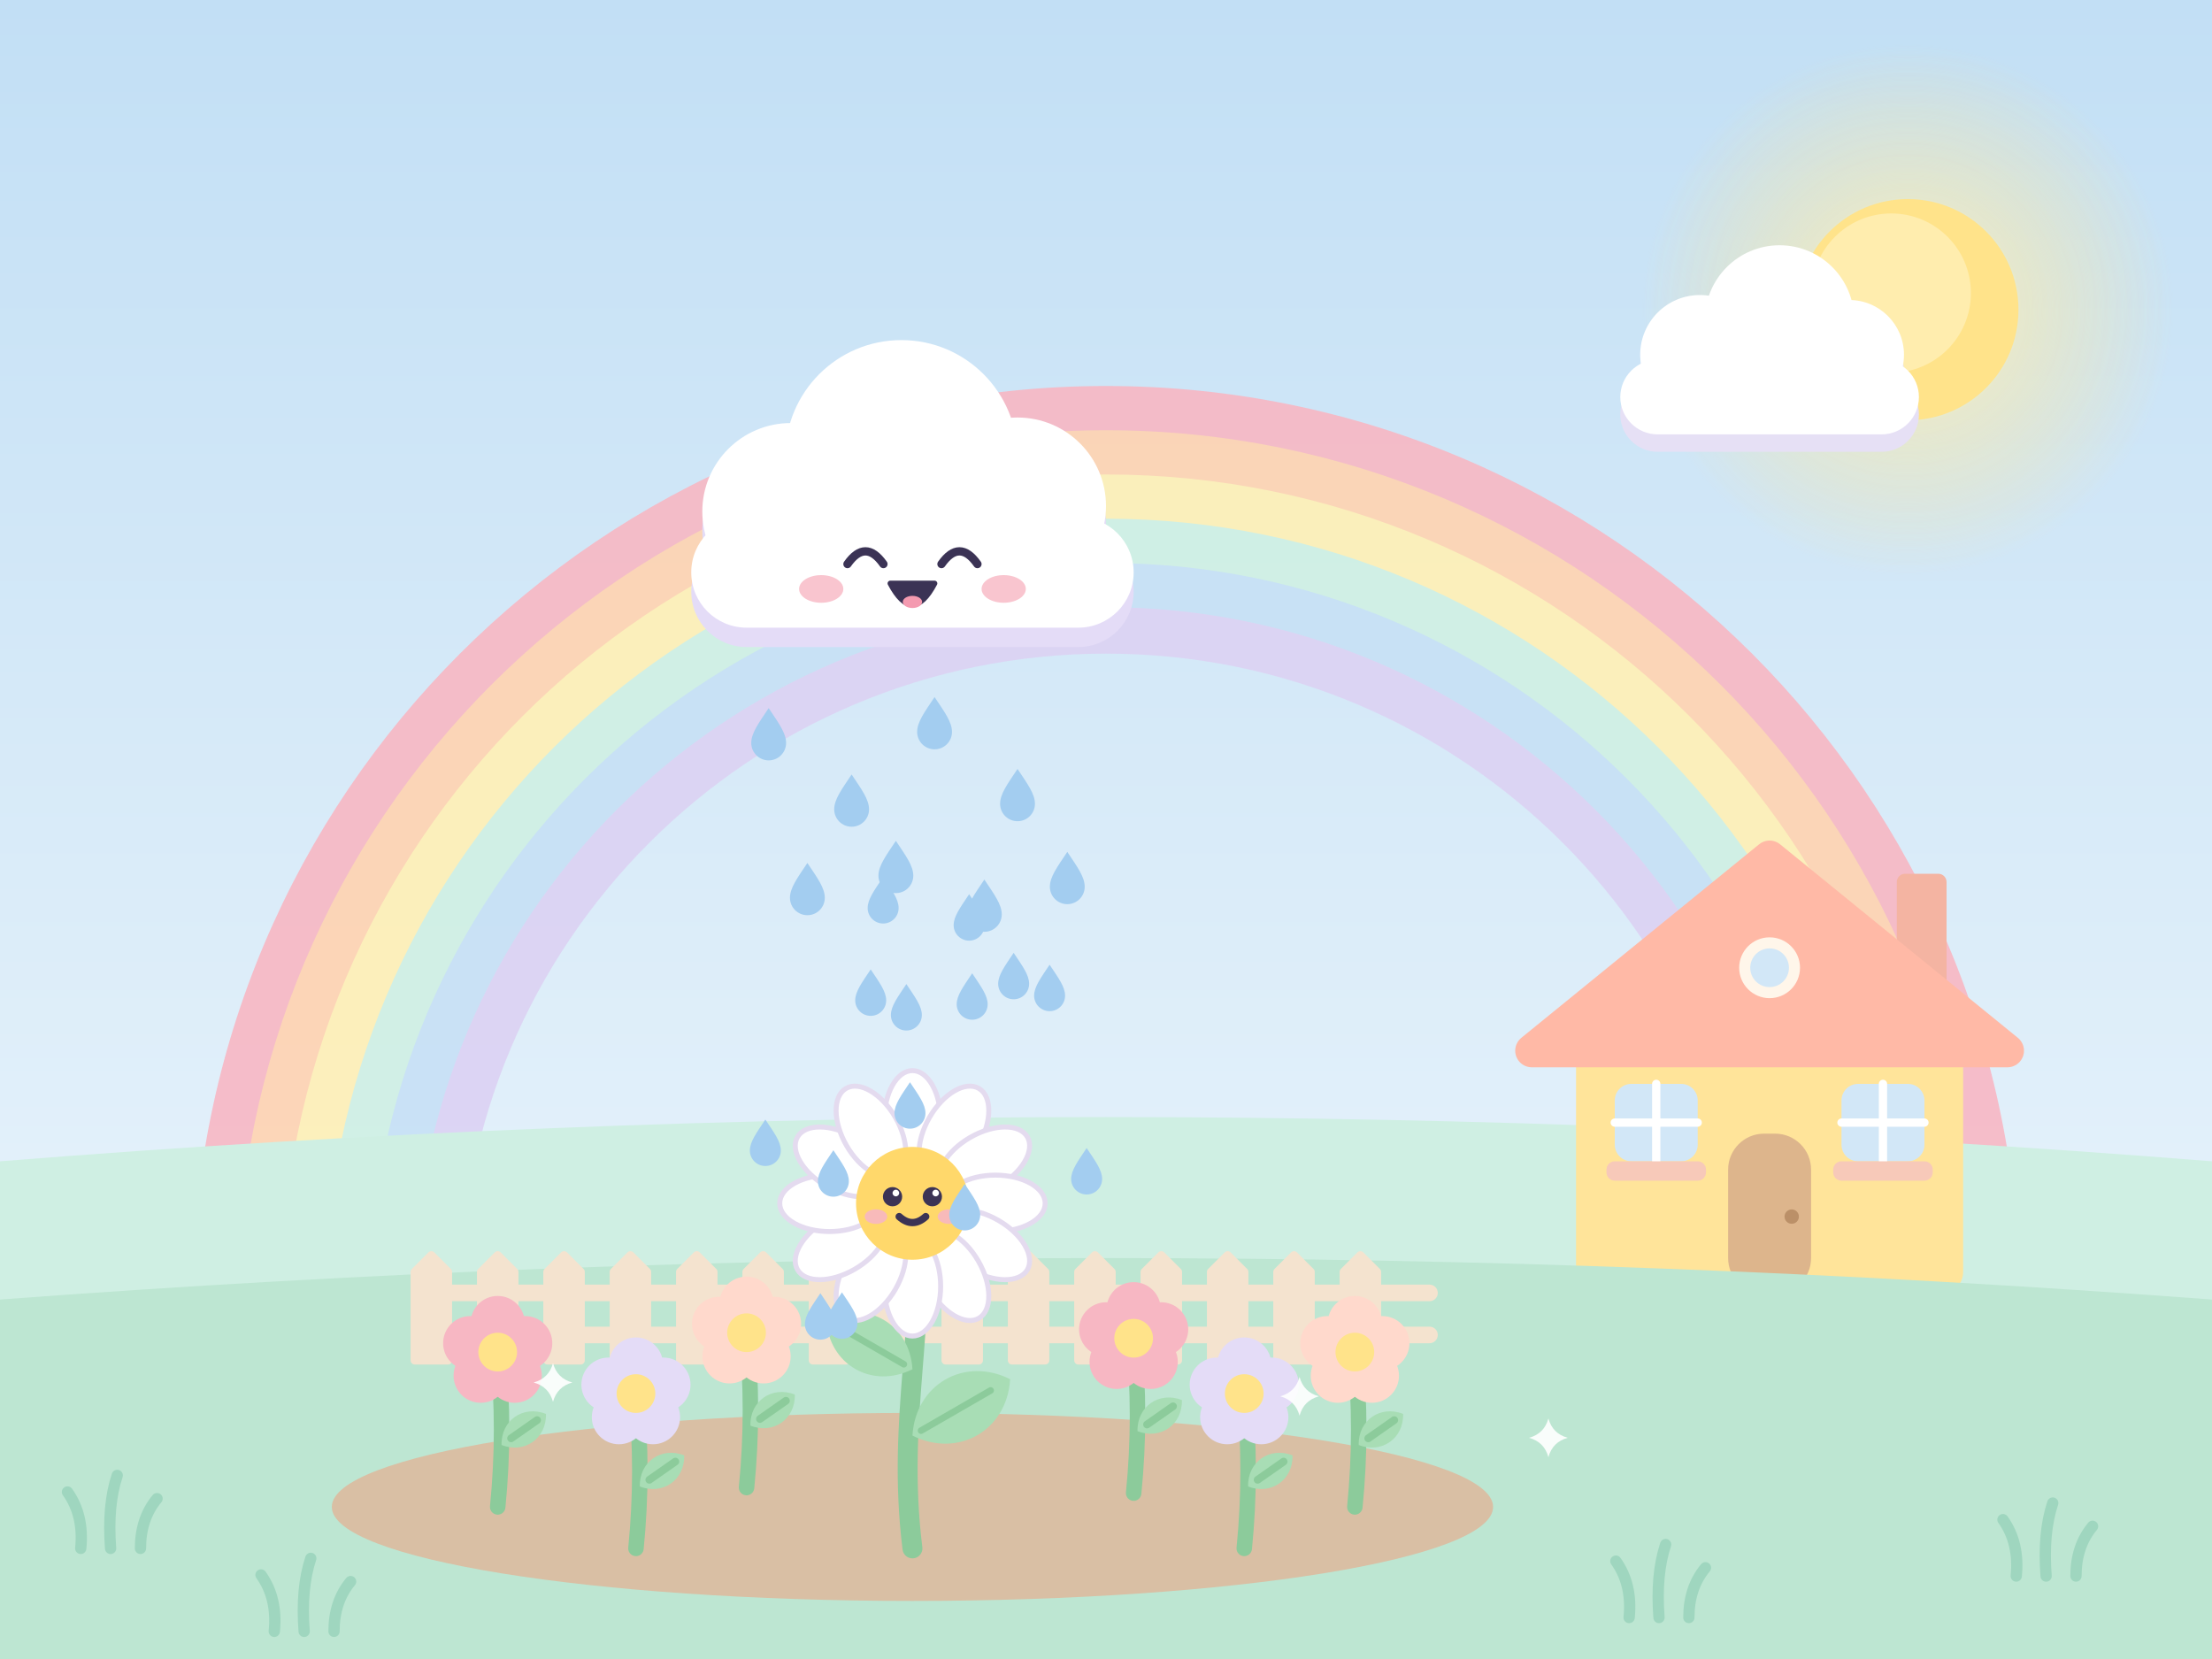
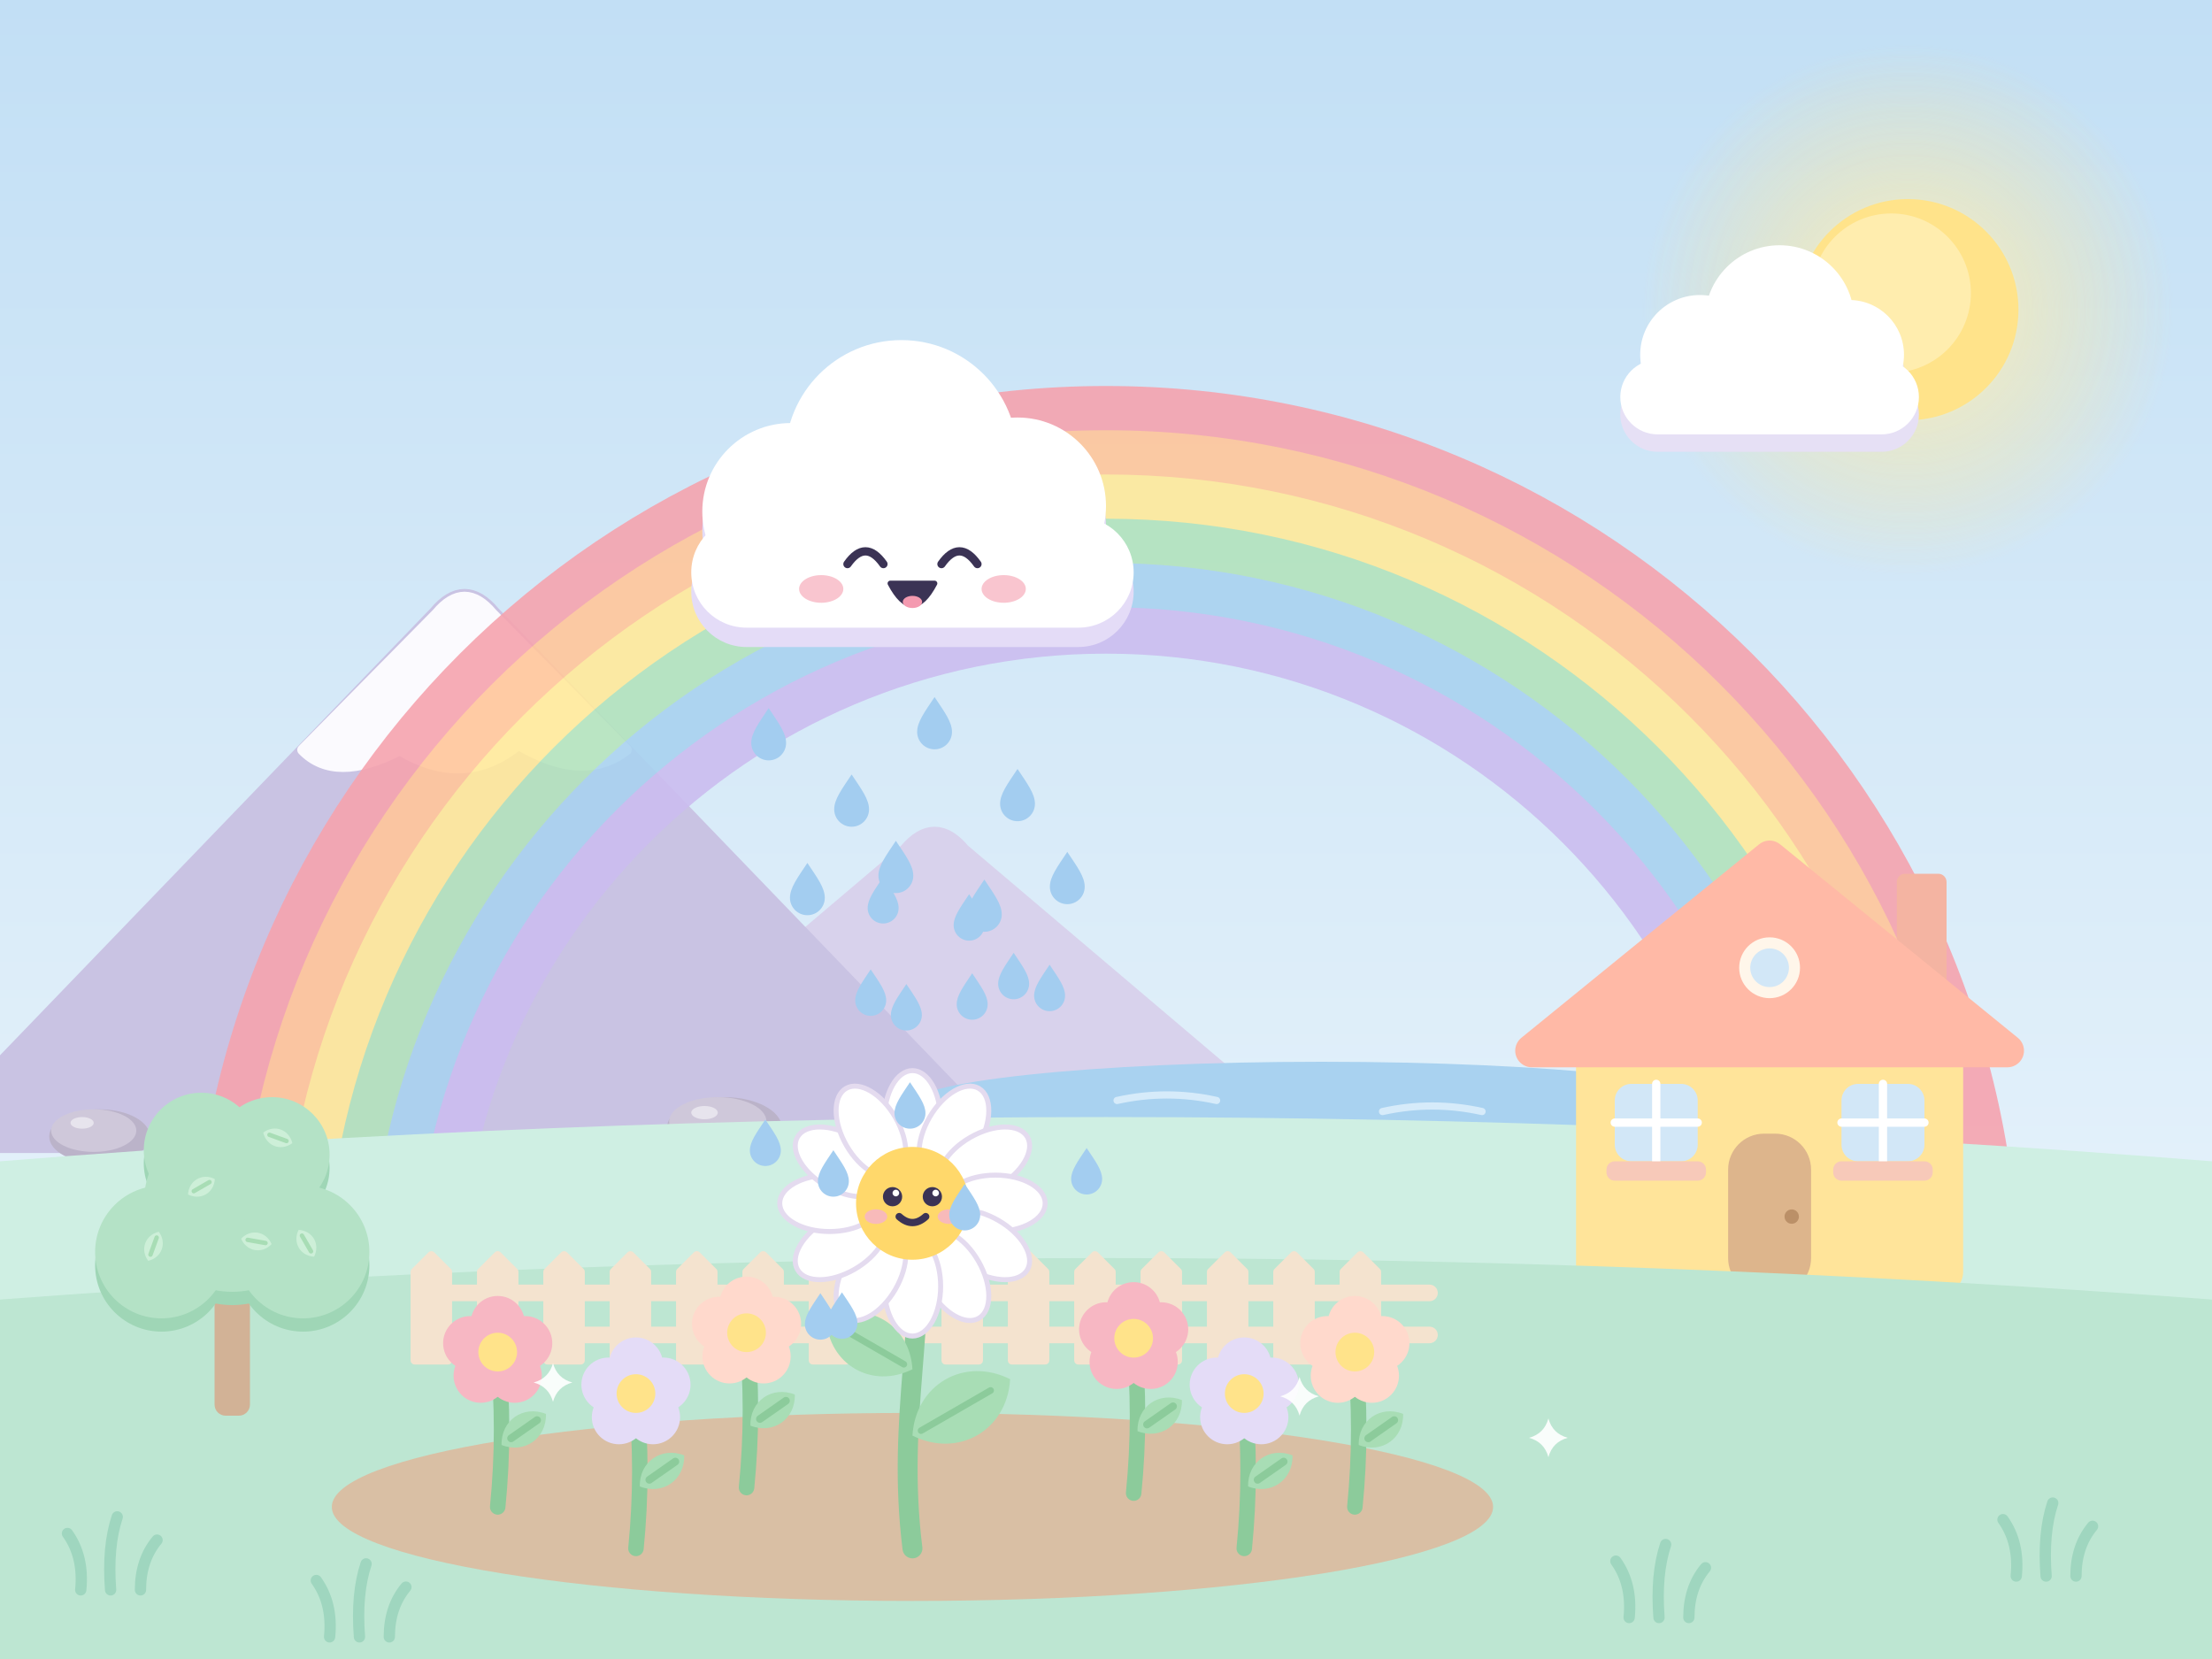
<svg xmlns="http://www.w3.org/2000/svg" viewBox="0 0 800 600" width="800" height="600" role="img" aria-labelledby="nimbus-ch3-t" stroke-linecap="round" stroke-linejoin="round">
  <defs>
    <radialGradient id="nimbus-ch3-glow">
      <stop offset="0" stop-color="#FFF8CF" />
      <stop offset="0.45" stop-color="#FFEBA6" stop-opacity="0.55" />
      <stop offset="1" stop-color="#FFE38A" stop-opacity="0" />
    </radialGradient>
    <radialGradient id="nimbus-ch3-soft">
      <stop offset="0" stop-color="#FFFFFF" stop-opacity="0.85" />
      <stop offset="1" stop-color="#FFFFFF" stop-opacity="0" />
    </radialGradient>
    <linearGradient id="nimbus-ch3-sky" x1="0" y1="0" x2="0" y2="1">
      <stop offset="0" stop-color="#C2DFF5" />
      <stop offset="0.7" stop-color="#E2F0FA" />
      <stop offset="1" stop-color="#F1F8FC" />
    </linearGradient>
  </defs>
  <rect x="0" y="0" width="800" height="600" fill="url(#nimbus-ch3-sky)" />
  <circle cx="690" cy="112" r="96" fill="url(#nimbus-ch3-glow)" opacity="0.9" />
  <circle cx="690" cy="112" r="40" fill="#FFE38A" />
  <circle cx="684" cy="106" r="28.8" fill="#FFEDAE" />
  <g transform="translate(640 140) scale(0.9 0.9)">
    <rect x="-60" y="-4" width="120" height="30" rx="15" fill="#E6E0F5" />
    <circle cx="-28" cy="-6" r="24" fill="#E6E0F5" />
    <circle cx="4" cy="-20" r="30" fill="#E6E0F5" />
    <circle cx="32" cy="-6" r="22" fill="#E6E0F5" />
    <rect x="-60" y="-11" width="120" height="30" rx="15" fill="#FFFFFF" />
    <circle cx="-28" cy="-13" r="24" fill="#FFFFFF" />
    <circle cx="4" cy="-27" r="30" fill="#FFFFFF" />
    <circle cx="32" cy="-13" r="22" fill="#FFFFFF" />
  </g>
+   <path d="M203 414 L328 308 Q338 296 348 308 L473 414 Z" fill="#D8D2EC" stroke="#D8D2EC" stroke-width="6" />
+   <path d="M-27 414 L158 222 Q168 210 178 222 L363 414 Z" fill="#C9C3E3" stroke="#C9C3E3" stroke-width="6" />
+   <path d="M158 222 Q168 210 178 222 L226.5 271.2 Q210.9 283.2 187.5 269.2 Q168 285.2 144.6 271.2 Q121.2 283.2 109.5 271.2 Z" fill="#FBFAFE" stroke="#FBFAFE" stroke-width="4" />
+   <ellipse cx="478" cy="400" rx="150" ry="16" fill="#A9D2F0" />
+   <path d="M404 398 Q422 394 440 398 M500 402 Q518 398 536 402" fill="none" stroke="#D6EBFA" stroke-width="2.6" />
+   <g transform="translate(36 418) scale(0.7 0.7)">
+     <ellipse cx="0" cy="-10" rx="26" ry="14" fill="#BBB3C9" />
+     <ellipse cx="-3" cy="-13" rx="22" ry="11" fill="#CFC8DA" />
+     <ellipse cx="-9" cy="-17" rx="6" ry="3" fill="#FFFFFF" opacity="0.5" />
+   </g>
+   <g transform="translate(78 420) scale(0.5 0.5)">
+     <ellipse cx="0" cy="-10" rx="26" ry="14" fill="#BBB3C9" />
+     <ellipse cx="-3" cy="-13" rx="22" ry="11" fill="#CFC8DA" />
+     <ellipse cx="-9" cy="-17" rx="6" ry="3" fill="#FFFFFF" opacity="0.5" />
+   </g>
+   <g transform="translate(262 416) scale(0.8 0.8)">
+     <ellipse cx="0" cy="-10" rx="26" ry="14" fill="#BBB3C9" />
+     <ellipse cx="-3" cy="-13" rx="22" ry="11" fill="#CFC8DA" />
+     <ellipse cx="-9" cy="-17" rx="6" ry="3" fill="#FFFFFF" opacity="0.5" />
+   </g>
+   <g transform="translate(300 420) scale(0.6 0.6)">
+     <ellipse cx="0" cy="-10" rx="26" ry="14" fill="#BBB3C9" />
+     <ellipse cx="-3" cy="-13" rx="22" ry="11" fill="#CFC8DA" />
+     <ellipse cx="-9" cy="-17" rx="6" ry="3" fill="#FFFFFF" opacity="0.5" />
+   </g>
  <g opacity="0.9">
-     <path d="M78 470 A322 322 0 0 1 722 470" fill="none" stroke="#F7B7C3" stroke-width="16.8" stroke-linecap="butt" />
-     <path d="M94 470 A306 306 0 0 1 706 470" fill="none" stroke="#FFD3B0" stroke-width="16.8" stroke-linecap="butt" />
-     <path d="M110 470 A290 290 0 0 1 690 470" fill="none" stroke="#FFF0B5" stroke-width="16.8" stroke-linecap="butt" />
-     <path d="M126 470 A274 274 0 0 1 674 470" fill="none" stroke="#CFEFE3" stroke-width="16.8" stroke-linecap="butt" />
-     <path d="M142 470 A258 258 0 0 1 658 470" fill="none" stroke="#C6E0F5" stroke-width="16.8" stroke-linecap="butt" />
-     <path d="M158 470 A242 242 0 0 1 642 470" fill="none" stroke="#DCD2F3" stroke-width="16.8" stroke-linecap="butt" />
+     <path d="M78 470 A322 322 0 0 1 722 470" fill="none" stroke="#F5A3AE" stroke-width="16.8" stroke-linecap="butt" />
+     <path d="M94 470 A306 306 0 0 1 706 470" fill="none" stroke="#FFC59A" stroke-width="16.8" stroke-linecap="butt" />
+     <path d="M110 470 A290 290 0 0 1 690 470" fill="none" stroke="#FFE99A" stroke-width="16.8" stroke-linecap="butt" />
+     <path d="M126 470 A274 274 0 0 1 674 470" fill="none" stroke="#B3E2BC" stroke-width="16.8" stroke-linecap="butt" />
+     <path d="M142 470 A258 258 0 0 1 658 470" fill="none" stroke="#A9D1F0" stroke-width="16.8" stroke-linecap="butt" />
+     <path d="M158 470 A242 242 0 0 1 642 470" fill="none" stroke="#CBBCEF" stroke-width="16.8" stroke-linecap="butt" />
  </g>
  <path d="M0 420 Q400 388 800 420 L800 600 L0 600 Z" fill="#CFEFE3" />
  <g transform="translate(640 468)">
    <rect x="46" y="-152" width="18" height="44" rx="3" fill="#F4B4A2" />
    <rect x="-70" y="-95" width="140" height="95" rx="8" fill="#FFE49A" />
    <path d="M-86 -88 L0 -158 L86 -88 Z" fill="#FFB9A6" stroke="#FFB9A6" stroke-width="12" />
    <circle cx="0" cy="-118" r="11" fill="#FFF6EA" />
    <circle cx="0" cy="-118" r="7" fill="#D2E7F7" />
    <rect x="-15" y="-58" width="30" height="58" rx="13" fill="#DDB58C" />
    <circle cx="8" cy="-28" r="2.6" fill="#BB9068" />
    <rect x="-56" y="-76" width="30" height="28" rx="6" fill="#D2E7F7" />
    <path d="M-41 -76 L-41 -48 M-56 -62 L-26 -62" fill="none" stroke="#FFFFFF" stroke-width="3" />
    <rect x="-59" y="-48" width="36" height="7" rx="3" fill="#F7C9B9" />
    <rect x="26" y="-76" width="30" height="28" rx="6" fill="#D2E7F7" />
    <path d="M41 -76 L41 -48 M26 -62 L56 -62" fill="none" stroke="#FFFFFF" stroke-width="3" />
    <rect x="23" y="-48" width="36" height="7" rx="3" fill="#F7C9B9" />
  </g>
  <path d="M0 470 Q400 440 800 470 L800 600 L0 600 Z" fill="#BDE6D2" />
+   <g transform="translate(84 512) scale(0.8 0.8)">
+     <rect x="-8" y="-60" width="16" height="60" rx="5" fill="#D2B296" />
+     <path d="M0 -44 L-18 -70 M0 -54 L16 -76" fill="none" stroke="#D2B296" stroke-width="6" />
+     <circle cx="0" cy="-90" r="40" fill="#9FD6B6" />
+     <circle cx="-32" cy="-68" r="30" fill="#9FD6B6" />
+     <circle cx="32" cy="-68" r="30" fill="#9FD6B6" />
+     <circle cx="-14" cy="-114" r="26" fill="#9FD6B6" />
+     <circle cx="18" cy="-112" r="26" fill="#9FD6B6" />
+     <circle cx="0" cy="-96" r="40" fill="#B4E2C6" />
+     <circle cx="-32" cy="-74" r="30" fill="#B4E2C6" />
+     <circle cx="32" cy="-74" r="30" fill="#B4E2C6" />
+     <circle cx="-14" cy="-120" r="26" fill="#B4E2C6" />
+     <circle cx="18" cy="-118" r="26" fill="#B4E2C6" />
+     <g transform="translate(-20 -100) rotate(-30)">
+       <path d="M0 0 C3.5 -5.3 10.5 -5.3 14 0 C10.5 5.3 3.5 5.3 0 0 Z" fill="#CDEFD8" />
+       <path d="M3 0 L11.2 0" fill="none" stroke="#A8DDB5" stroke-width="2" />
+     </g>
+     <g transform="translate(14 -128) rotate(20)">
+       <path d="M0 0 C3.5 -5.3 10.5 -5.3 14 0 C10.5 5.3 3.5 5.3 0 0 Z" fill="#CDEFD8" />
+       <path d="M3 0 L11.2 0" fill="none" stroke="#A8DDB5" stroke-width="2" />
+     </g>
+     <g transform="translate(30 -84) rotate(60)">
+       <path d="M0 0 C3.5 -5.3 10.5 -5.3 14 0 C10.5 5.3 3.5 5.3 0 0 Z" fill="#CDEFD8" />
+       <path d="M3 0 L11.2 0" fill="none" stroke="#A8DDB5" stroke-width="2" />
+     </g>
+     <g transform="translate(-38 -70) rotate(-70)">
+       <path d="M0 0 C3.5 -5.3 10.5 -5.3 14 0 C10.5 5.3 3.5 5.3 0 0 Z" fill="#CDEFD8" />
+       <path d="M3 0 L11.2 0" fill="none" stroke="#A8DDB5" stroke-width="2" />
+     </g>
+     <g transform="translate(4 -80) rotate(10)">
+       <path d="M0 0 C3.5 -5.3 10.5 -5.3 14 0 C10.5 5.3 3.5 5.3 0 0 Z" fill="#CDEFD8" />
+       <path d="M3 0 L11.2 0" fill="none" stroke="#A8DDB5" stroke-width="2" />
+     </g>
+   </g>
  <rect x="150" y="464.6" width="370" height="6" rx="3" fill="#F4E3CF" />
  <rect x="150" y="479.8" width="370" height="6" rx="3" fill="#F4E3CF" />
  <path d="M150 492 L150 460 L156 454 L162 460 L162 492 Z" fill="#F4E3CF" stroke="#F4E3CF" stroke-width="3" />
  <path d="M174 492 L174 460 L180 454 L186 460 L186 492 Z" fill="#F4E3CF" stroke="#F4E3CF" stroke-width="3" />
  <path d="M198 492 L198 460 L204 454 L210 460 L210 492 Z" fill="#F4E3CF" stroke="#F4E3CF" stroke-width="3" />
  <path d="M222 492 L222 460 L228 454 L234 460 L234 492 Z" fill="#F4E3CF" stroke="#F4E3CF" stroke-width="3" />
  <path d="M246 492 L246 460 L252 454 L258 460 L258 492 Z" fill="#F4E3CF" stroke="#F4E3CF" stroke-width="3" />
  <path d="M270 492 L270 460 L276 454 L282 460 L282 492 Z" fill="#F4E3CF" stroke="#F4E3CF" stroke-width="3" />
  <path d="M294 492 L294 460 L300 454 L306 460 L306 492 Z" fill="#F4E3CF" stroke="#F4E3CF" stroke-width="3" />
  <path d="M318 492 L318 460 L324 454 L330 460 L330 492 Z" fill="#F4E3CF" stroke="#F4E3CF" stroke-width="3" />
  <path d="M342 492 L342 460 L348 454 L354 460 L354 492 Z" fill="#F4E3CF" stroke="#F4E3CF" stroke-width="3" />
  <path d="M366 492 L366 460 L372 454 L378 460 L378 492 Z" fill="#F4E3CF" stroke="#F4E3CF" stroke-width="3" />
  <path d="M390 492 L390 460 L396 454 L402 460 L402 492 Z" fill="#F4E3CF" stroke="#F4E3CF" stroke-width="3" />
  <path d="M414 492 L414 460 L420 454 L426 460 L426 492 Z" fill="#F4E3CF" stroke="#F4E3CF" stroke-width="3" />
  <path d="M438 492 L438 460 L444 454 L450 460 L450 492 Z" fill="#F4E3CF" stroke="#F4E3CF" stroke-width="3" />
  <path d="M462 492 L462 460 L468 454 L474 460 L474 492 Z" fill="#F4E3CF" stroke="#F4E3CF" stroke-width="3" />
  <path d="M486 492 L486 460 L492 454 L498 460 L498 492 Z" fill="#F4E3CF" stroke="#F4E3CF" stroke-width="3" />
  <ellipse cx="330" cy="545" rx="210" ry="34" fill="#D9BFA4" />
  <g transform="translate(180 545) scale(1.4 1.4)">
    <path d="M0 0 Q2 -20 0 -40" fill="none" stroke="#8CCB9B" stroke-width="4" />
    <g transform="translate(1 -16) rotate(-35)">
      <path d="M0 0 C3.5 -5.3 10.5 -5.3 14 0 C10.5 5.3 3.5 5.3 0 0 Z" fill="#A8DDB5" />
      <path d="M3 0 L11.2 0" fill="none" stroke="#8CCB9B" stroke-width="2" />
    </g>
    <circle cx="0" cy="-47.5" r="7" fill="#F7B7C3" />
    <circle cx="7.1" cy="-42.3" r="7" fill="#F7B7C3" />
    <circle cx="4.4" cy="-33.9" r="7" fill="#F7B7C3" />
    <circle cx="-4.4" cy="-33.9" r="7" fill="#F7B7C3" />
    <circle cx="-7.1" cy="-42.3" r="7" fill="#F7B7C3" />
    <circle cx="0" cy="-40" r="5" fill="#FFE38A" />
  </g>
  <g transform="translate(230 560) scale(1.4 1.4)">
    <path d="M0 0 Q2 -20 0 -40" fill="none" stroke="#8CCB9B" stroke-width="4" />
    <g transform="translate(1 -16) rotate(-35)">
      <path d="M0 0 C3.5 -5.3 10.5 -5.3 14 0 C10.5 5.3 3.5 5.3 0 0 Z" fill="#A8DDB5" />
      <path d="M3 0 L11.2 0" fill="none" stroke="#8CCB9B" stroke-width="2" />
    </g>
    <circle cx="0" cy="-47.5" r="7" fill="#E4DCF7" />
    <circle cx="7.1" cy="-42.3" r="7" fill="#E4DCF7" />
    <circle cx="4.4" cy="-33.9" r="7" fill="#E4DCF7" />
    <circle cx="-4.4" cy="-33.9" r="7" fill="#E4DCF7" />
    <circle cx="-7.1" cy="-42.3" r="7" fill="#E4DCF7" />
    <circle cx="0" cy="-40" r="5" fill="#FFE38A" />
  </g>
  <g transform="translate(270 538) scale(1.4 1.4)">
    <path d="M0 0 Q2 -20 0 -40" fill="none" stroke="#8CCB9B" stroke-width="4" />
    <g transform="translate(1 -16) rotate(-35)">
      <path d="M0 0 C3.5 -5.3 10.5 -5.3 14 0 C10.5 5.3 3.5 5.3 0 0 Z" fill="#A8DDB5" />
      <path d="M3 0 L11.2 0" fill="none" stroke="#8CCB9B" stroke-width="2" />
    </g>
    <circle cx="0" cy="-47.5" r="7" fill="#FFD9CC" />
    <circle cx="7.1" cy="-42.3" r="7" fill="#FFD9CC" />
    <circle cx="4.4" cy="-33.9" r="7" fill="#FFD9CC" />
    <circle cx="-4.4" cy="-33.9" r="7" fill="#FFD9CC" />
    <circle cx="-7.1" cy="-42.3" r="7" fill="#FFD9CC" />
    <circle cx="0" cy="-40" r="5" fill="#FFE38A" />
  </g>
  <g transform="translate(410 540) scale(1.4 1.4)">
    <path d="M0 0 Q2 -20 0 -40" fill="none" stroke="#8CCB9B" stroke-width="4" />
    <g transform="translate(1 -16) rotate(-35)">
      <path d="M0 0 C3.5 -5.3 10.5 -5.3 14 0 C10.5 5.3 3.5 5.3 0 0 Z" fill="#A8DDB5" />
      <path d="M3 0 L11.2 0" fill="none" stroke="#8CCB9B" stroke-width="2" />
    </g>
    <circle cx="0" cy="-47.5" r="7" fill="#F7B7C3" />
    <circle cx="7.1" cy="-42.3" r="7" fill="#F7B7C3" />
    <circle cx="4.4" cy="-33.9" r="7" fill="#F7B7C3" />
    <circle cx="-4.4" cy="-33.9" r="7" fill="#F7B7C3" />
    <circle cx="-7.1" cy="-42.3" r="7" fill="#F7B7C3" />
    <circle cx="0" cy="-40" r="5" fill="#FFE38A" />
  </g>
  <g transform="translate(450 560) scale(1.4 1.4)">
    <path d="M0 0 Q2 -20 0 -40" fill="none" stroke="#8CCB9B" stroke-width="4" />
    <g transform="translate(1 -16) rotate(-35)">
      <path d="M0 0 C3.5 -5.3 10.5 -5.3 14 0 C10.5 5.3 3.5 5.3 0 0 Z" fill="#A8DDB5" />
      <path d="M3 0 L11.2 0" fill="none" stroke="#8CCB9B" stroke-width="2" />
    </g>
    <circle cx="0" cy="-47.5" r="7" fill="#E4DCF7" />
    <circle cx="7.1" cy="-42.3" r="7" fill="#E4DCF7" />
    <circle cx="4.4" cy="-33.9" r="7" fill="#E4DCF7" />
    <circle cx="-4.4" cy="-33.9" r="7" fill="#E4DCF7" />
    <circle cx="-7.1" cy="-42.3" r="7" fill="#E4DCF7" />
    <circle cx="0" cy="-40" r="5" fill="#FFE38A" />
  </g>
  <g transform="translate(490 545) scale(1.4 1.4)">
    <path d="M0 0 Q2 -20 0 -40" fill="none" stroke="#8CCB9B" stroke-width="4" />
    <g transform="translate(1 -16) rotate(-35)">
      <path d="M0 0 C3.5 -5.3 10.5 -5.3 14 0 C10.5 5.3 3.5 5.3 0 0 Z" fill="#A8DDB5" />
      <path d="M3 0 L11.2 0" fill="none" stroke="#8CCB9B" stroke-width="2" />
    </g>
    <circle cx="0" cy="-47.5" r="7" fill="#FFD9CC" />
    <circle cx="7.1" cy="-42.3" r="7" fill="#FFD9CC" />
    <circle cx="4.4" cy="-33.9" r="7" fill="#FFD9CC" />
    <circle cx="-4.4" cy="-33.9" r="7" fill="#FFD9CC" />
    <circle cx="-7.1" cy="-42.3" r="7" fill="#FFD9CC" />
    <circle cx="0" cy="-40" r="5" fill="#FFE38A" />
  </g>
  <g transform="translate(330 560) scale(1.2 1.2)">
    <path d="M0 0 C-5 -40 5 -70 0 -96" fill="none" stroke="#8CCB9B" stroke-width="6" />
    <g transform="translate(0 -34) rotate(-30)">
      <path d="M0 0 C8.5 -12.9 25.5 -12.9 34 0 C25.5 12.9 8.5 12.9 0 0 Z" fill="#A8DDB5" />
      <path d="M3 0 L27.2 0" fill="none" stroke="#8CCB9B" stroke-width="2" />
    </g>
    <g transform="translate(0 -54) rotate(-150)">
      <path d="M0 0 C7.5 -11.4 22.5 -11.4 30 0 C22.5 11.4 7.5 11.4 0 0 Z" fill="#A8DDB5" />
      <path d="M3 0 L24 0" fill="none" stroke="#8CCB9B" stroke-width="2" />
    </g>
    <g transform="translate(0 -104)">
      <ellipse cx="0" cy="-25" rx="8.5" ry="15" fill="#FFFFFF" stroke="#E4DBEF" stroke-width="1.5" transform="rotate(0)" />
      <ellipse cx="0" cy="-25" rx="8.5" ry="15" fill="#FFFFFF" stroke="#E4DBEF" stroke-width="1.5" transform="rotate(30)" />
      <ellipse cx="0" cy="-25" rx="8.5" ry="15" fill="#FFFFFF" stroke="#E4DBEF" stroke-width="1.5" transform="rotate(60)" />
      <ellipse cx="0" cy="-25" rx="8.5" ry="15" fill="#FFFFFF" stroke="#E4DBEF" stroke-width="1.5" transform="rotate(90)" />
      <ellipse cx="0" cy="-25" rx="8.5" ry="15" fill="#FFFFFF" stroke="#E4DBEF" stroke-width="1.5" transform="rotate(120)" />
      <ellipse cx="0" cy="-25" rx="8.5" ry="15" fill="#FFFFFF" stroke="#E4DBEF" stroke-width="1.5" transform="rotate(150)" />
      <ellipse cx="0" cy="-25" rx="8.5" ry="15" fill="#FFFFFF" stroke="#E4DBEF" stroke-width="1.5" transform="rotate(180)" />
      <ellipse cx="0" cy="-25" rx="8.5" ry="15" fill="#FFFFFF" stroke="#E4DBEF" stroke-width="1.5" transform="rotate(210)" />
      <ellipse cx="0" cy="-25" rx="8.5" ry="15" fill="#FFFFFF" stroke="#E4DBEF" stroke-width="1.5" transform="rotate(240)" />
      <ellipse cx="0" cy="-25" rx="8.5" ry="15" fill="#FFFFFF" stroke="#E4DBEF" stroke-width="1.5" transform="rotate(270)" />
      <ellipse cx="0" cy="-25" rx="8.5" ry="15" fill="#FFFFFF" stroke="#E4DBEF" stroke-width="1.5" transform="rotate(300)" />
      <ellipse cx="0" cy="-25" rx="8.5" ry="15" fill="#FFFFFF" stroke="#E4DBEF" stroke-width="1.5" transform="rotate(330)" />
      <circle cx="0" cy="0" r="17" fill="#FFD86B" />
      <circle cx="-6" cy="-2" r="2.9" fill="#3B3355" />
      <circle cx="-5" cy="-3.1" r="1" fill="#FFFFFF" />
      <circle cx="6" cy="-2" r="2.9" fill="#3B3355" />
      <circle cx="7" cy="-3.1" r="1" fill="#FFFFFF" />
      <ellipse cx="-11" cy="4" rx="3.4" ry="2.2" fill="#F7B7C3" opacity="0.9" />
      <ellipse cx="11" cy="4" rx="3.4" ry="2.2" fill="#F7B7C3" opacity="0.9" />
      <path d="M-4 4 Q0 7.6 4 4" fill="none" stroke="#3B3355" stroke-width="2.2" />
    </g>
  </g>
-   <g transform="translate(40 560) scale(1.2 1.2)">
+   <g transform="translate(40 575) scale(1.2 1.2)">
    <path d="M-9 0 Q-8 -10 -13 -17 M0 0 Q-1 -13 2 -22 M9 0 Q9 -9 14 -15" fill="none" stroke="#9FD6BF" stroke-width="3.4" />
  </g>
-   <g transform="translate(110 590) scale(1.2 1.2)">
+   <g transform="translate(130 592) scale(1.2 1.2)">
    <path d="M-9 0 Q-8 -10 -13 -17 M0 0 Q-1 -13 2 -22 M9 0 Q9 -9 14 -15" fill="none" stroke="#9FD6BF" stroke-width="3.4" />
  </g>
  <g transform="translate(600 585) scale(1.2 1.2)">
    <path d="M-9 0 Q-8 -10 -13 -17 M0 0 Q-1 -13 2 -22 M9 0 Q9 -9 14 -15" fill="none" stroke="#9FD6BF" stroke-width="3.4" />
  </g>
  <g transform="translate(740 570) scale(1.2 1.2)">
    <path d="M-9 0 Q-8 -10 -13 -17 M0 0 Q-1 -13 2 -22 M9 0 Q9 -9 14 -15" fill="none" stroke="#9FD6BF" stroke-width="3.4" />
  </g>
  <g transform="translate(329.1 400.2) scale(0.8 0.8)">
    <path d="M0 -11 C4 -5 7 -1 7 3 A7 7 0 0 1 -7 3 C-7 -1 -4 -5 0 -11 Z" fill="#A3CDF0" />
  </g>
  <g transform="translate(379.6 357.7) scale(0.8 0.8)">
    <path d="M0 -11 C4 -5 7 -1 7 3 A7 7 0 0 1 -7 3 C-7 -1 -4 -5 0 -11 Z" fill="#A3CDF0" />
  </g>
  <g transform="translate(301.4 424.8) scale(0.8 0.8)">
    <path d="M0 -11 C4 -5 7 -1 7 3 A7 7 0 0 1 -7 3 C-7 -1 -4 -5 0 -11 Z" fill="#A3CDF0" />
  </g>
  <g transform="translate(327.8 364.7) scale(0.8 0.8)">
    <path d="M0 -11 C4 -5 7 -1 7 3 A7 7 0 0 1 -7 3 C-7 -1 -4 -5 0 -11 Z" fill="#A3CDF0" />
  </g>
  <g transform="translate(314.9 359.4) scale(0.8 0.8)">
    <path d="M0 -11 C4 -5 7 -1 7 3 A7 7 0 0 1 -7 3 C-7 -1 -4 -5 0 -11 Z" fill="#A3CDF0" />
  </g>
  <g transform="translate(276.8 413.7) scale(0.8 0.8)">
    <path d="M0 -11 C4 -5 7 -1 7 3 A7 7 0 0 1 -7 3 C-7 -1 -4 -5 0 -11 Z" fill="#A3CDF0" />
  </g>
  <g transform="translate(393 424) scale(0.8 0.8)">
    <path d="M0 -11 C4 -5 7 -1 7 3 A7 7 0 0 1 -7 3 C-7 -1 -4 -5 0 -11 Z" fill="#A3CDF0" />
  </g>
  <g transform="translate(351.6 360.8) scale(0.8 0.8)">
    <path d="M0 -11 C4 -5 7 -1 7 3 A7 7 0 0 1 -7 3 C-7 -1 -4 -5 0 -11 Z" fill="#A3CDF0" />
  </g>
  <g transform="translate(319.4 326) scale(0.8 0.8)">
    <path d="M0 -11 C4 -5 7 -1 7 3 A7 7 0 0 1 -7 3 C-7 -1 -4 -5 0 -11 Z" fill="#A3CDF0" />
  </g>
  <g transform="translate(366.6 353.4) scale(0.8 0.8)">
    <path d="M0 -11 C4 -5 7 -1 7 3 A7 7 0 0 1 -7 3 C-7 -1 -4 -5 0 -11 Z" fill="#A3CDF0" />
  </g>
  <g transform="translate(296.7 476.5) scale(0.8 0.8)">
    <path d="M0 -11 C4 -5 7 -1 7 3 A7 7 0 0 1 -7 3 C-7 -1 -4 -5 0 -11 Z" fill="#A3CDF0" />
  </g>
  <g transform="translate(304.5 476.2) scale(0.8 0.8)">
    <path d="M0 -11 C4 -5 7 -1 7 3 A7 7 0 0 1 -7 3 C-7 -1 -4 -5 0 -11 Z" fill="#A3CDF0" />
  </g>
  <g transform="translate(348.9 437) scale(0.8 0.8)">
    <path d="M0 -11 C4 -5 7 -1 7 3 A7 7 0 0 1 -7 3 C-7 -1 -4 -5 0 -11 Z" fill="#A3CDF0" />
  </g>
  <g transform="translate(350.5 332.2) scale(0.8 0.8)">
    <path d="M0 -11 C4 -5 7 -1 7 3 A7 7 0 0 1 -7 3 C-7 -1 -4 -5 0 -11 Z" fill="#A3CDF0" />
  </g>
  <g transform="translate(330 200)">
    <g transform="translate(-52 66) scale(0.9 0.9)">
      <path d="M0 -11 C4 -5 7 -1 7 3 A7 7 0 0 1 -7 3 C-7 -1 -4 -5 0 -11 Z" fill="#A3CDF0" />
    </g>
    <g transform="translate(-22 90) scale(0.9 0.9)">
      <path d="M0 -11 C4 -5 7 -1 7 3 A7 7 0 0 1 -7 3 C-7 -1 -4 -5 0 -11 Z" fill="#A3CDF0" />
    </g>
    <g transform="translate(8 62) scale(0.9 0.9)">
      <path d="M0 -11 C4 -5 7 -1 7 3 A7 7 0 0 1 -7 3 C-7 -1 -4 -5 0 -11 Z" fill="#A3CDF0" />
    </g>
    <g transform="translate(38 88) scale(0.9 0.9)">
      <path d="M0 -11 C4 -5 7 -1 7 3 A7 7 0 0 1 -7 3 C-7 -1 -4 -5 0 -11 Z" fill="#A3CDF0" />
    </g>
    <g transform="translate(-38 122) scale(0.9 0.9)">
      <path d="M0 -11 C4 -5 7 -1 7 3 A7 7 0 0 1 -7 3 C-7 -1 -4 -5 0 -11 Z" fill="#A3CDF0" />
    </g>
    <g transform="translate(-6 114) scale(0.9 0.9)">
      <path d="M0 -11 C4 -5 7 -1 7 3 A7 7 0 0 1 -7 3 C-7 -1 -4 -5 0 -11 Z" fill="#A3CDF0" />
    </g>
    <g transform="translate(26 128) scale(0.9 0.9)">
      <path d="M0 -11 C4 -5 7 -1 7 3 A7 7 0 0 1 -7 3 C-7 -1 -4 -5 0 -11 Z" fill="#A3CDF0" />
    </g>
    <g transform="translate(56 118) scale(0.9 0.9)">
      <path d="M0 -11 C4 -5 7 -1 7 3 A7 7 0 0 1 -7 3 C-7 -1 -4 -5 0 -11 Z" fill="#A3CDF0" />
    </g>
    <rect x="-80" y="-6" width="160" height="40" rx="20" fill="#E4DCF7" />
    <circle cx="-44" cy="-8" r="32" fill="#E4DCF7" />
    <circle cx="-4" cy="-28" r="42" fill="#E4DCF7" />
    <circle cx="38" cy="-10" r="32" fill="#E4DCF7" />
    <rect x="-80" y="-13" width="160" height="40" rx="20" fill="#FFFFFF" />
    <circle cx="-44" cy="-15" r="32" fill="#FFFFFF" />
    <circle cx="-4" cy="-35" r="42" fill="#FFFFFF" />
    <circle cx="38" cy="-17" r="32" fill="#FFFFFF" />
    <path d="M-23.5 4 Q-17 -5.2 -10.5 4" fill="none" stroke="#3B3355" stroke-width="3" />
    <path d="M10.5 4 Q17 -5.2 23.5 4" fill="none" stroke="#3B3355" stroke-width="3" />
    <ellipse cx="-33" cy="13" rx="8" ry="5" fill="#F7B7C3" opacity="0.8" />
    <ellipse cx="33" cy="13" rx="8" ry="5" fill="#F7B7C3" opacity="0.8" />
    <path d="M-8 11 Q0 26.2 8 11 Z" fill="#3B3355" stroke="#3B3355" stroke-width="2" />
    <ellipse cx="0" cy="17.7" rx="3.5" ry="2.2" fill="#F49AB0" />
  </g>
  <path d="M200 493 Q201.5 498.5 207 500 Q201.5 501.5 200 507 Q198.5 501.5 193 500 Q198.5 498.5 200 493 Z" fill="#FFFFFF" opacity="0.9" />
  <path d="M470 498 Q471.5 503.5 477 505 Q471.5 506.5 470 512 Q468.5 506.5 463 505 Q468.5 503.5 470 498 Z" fill="#FFFFFF" opacity="0.9" />
  <path d="M560 513 Q561.5 518.5 567 520 Q561.5 521.5 560 527 Q558.5 521.5 553 520 Q558.5 518.5 560 513 Z" fill="#FFFFFF" opacity="0.9" />
</svg>
